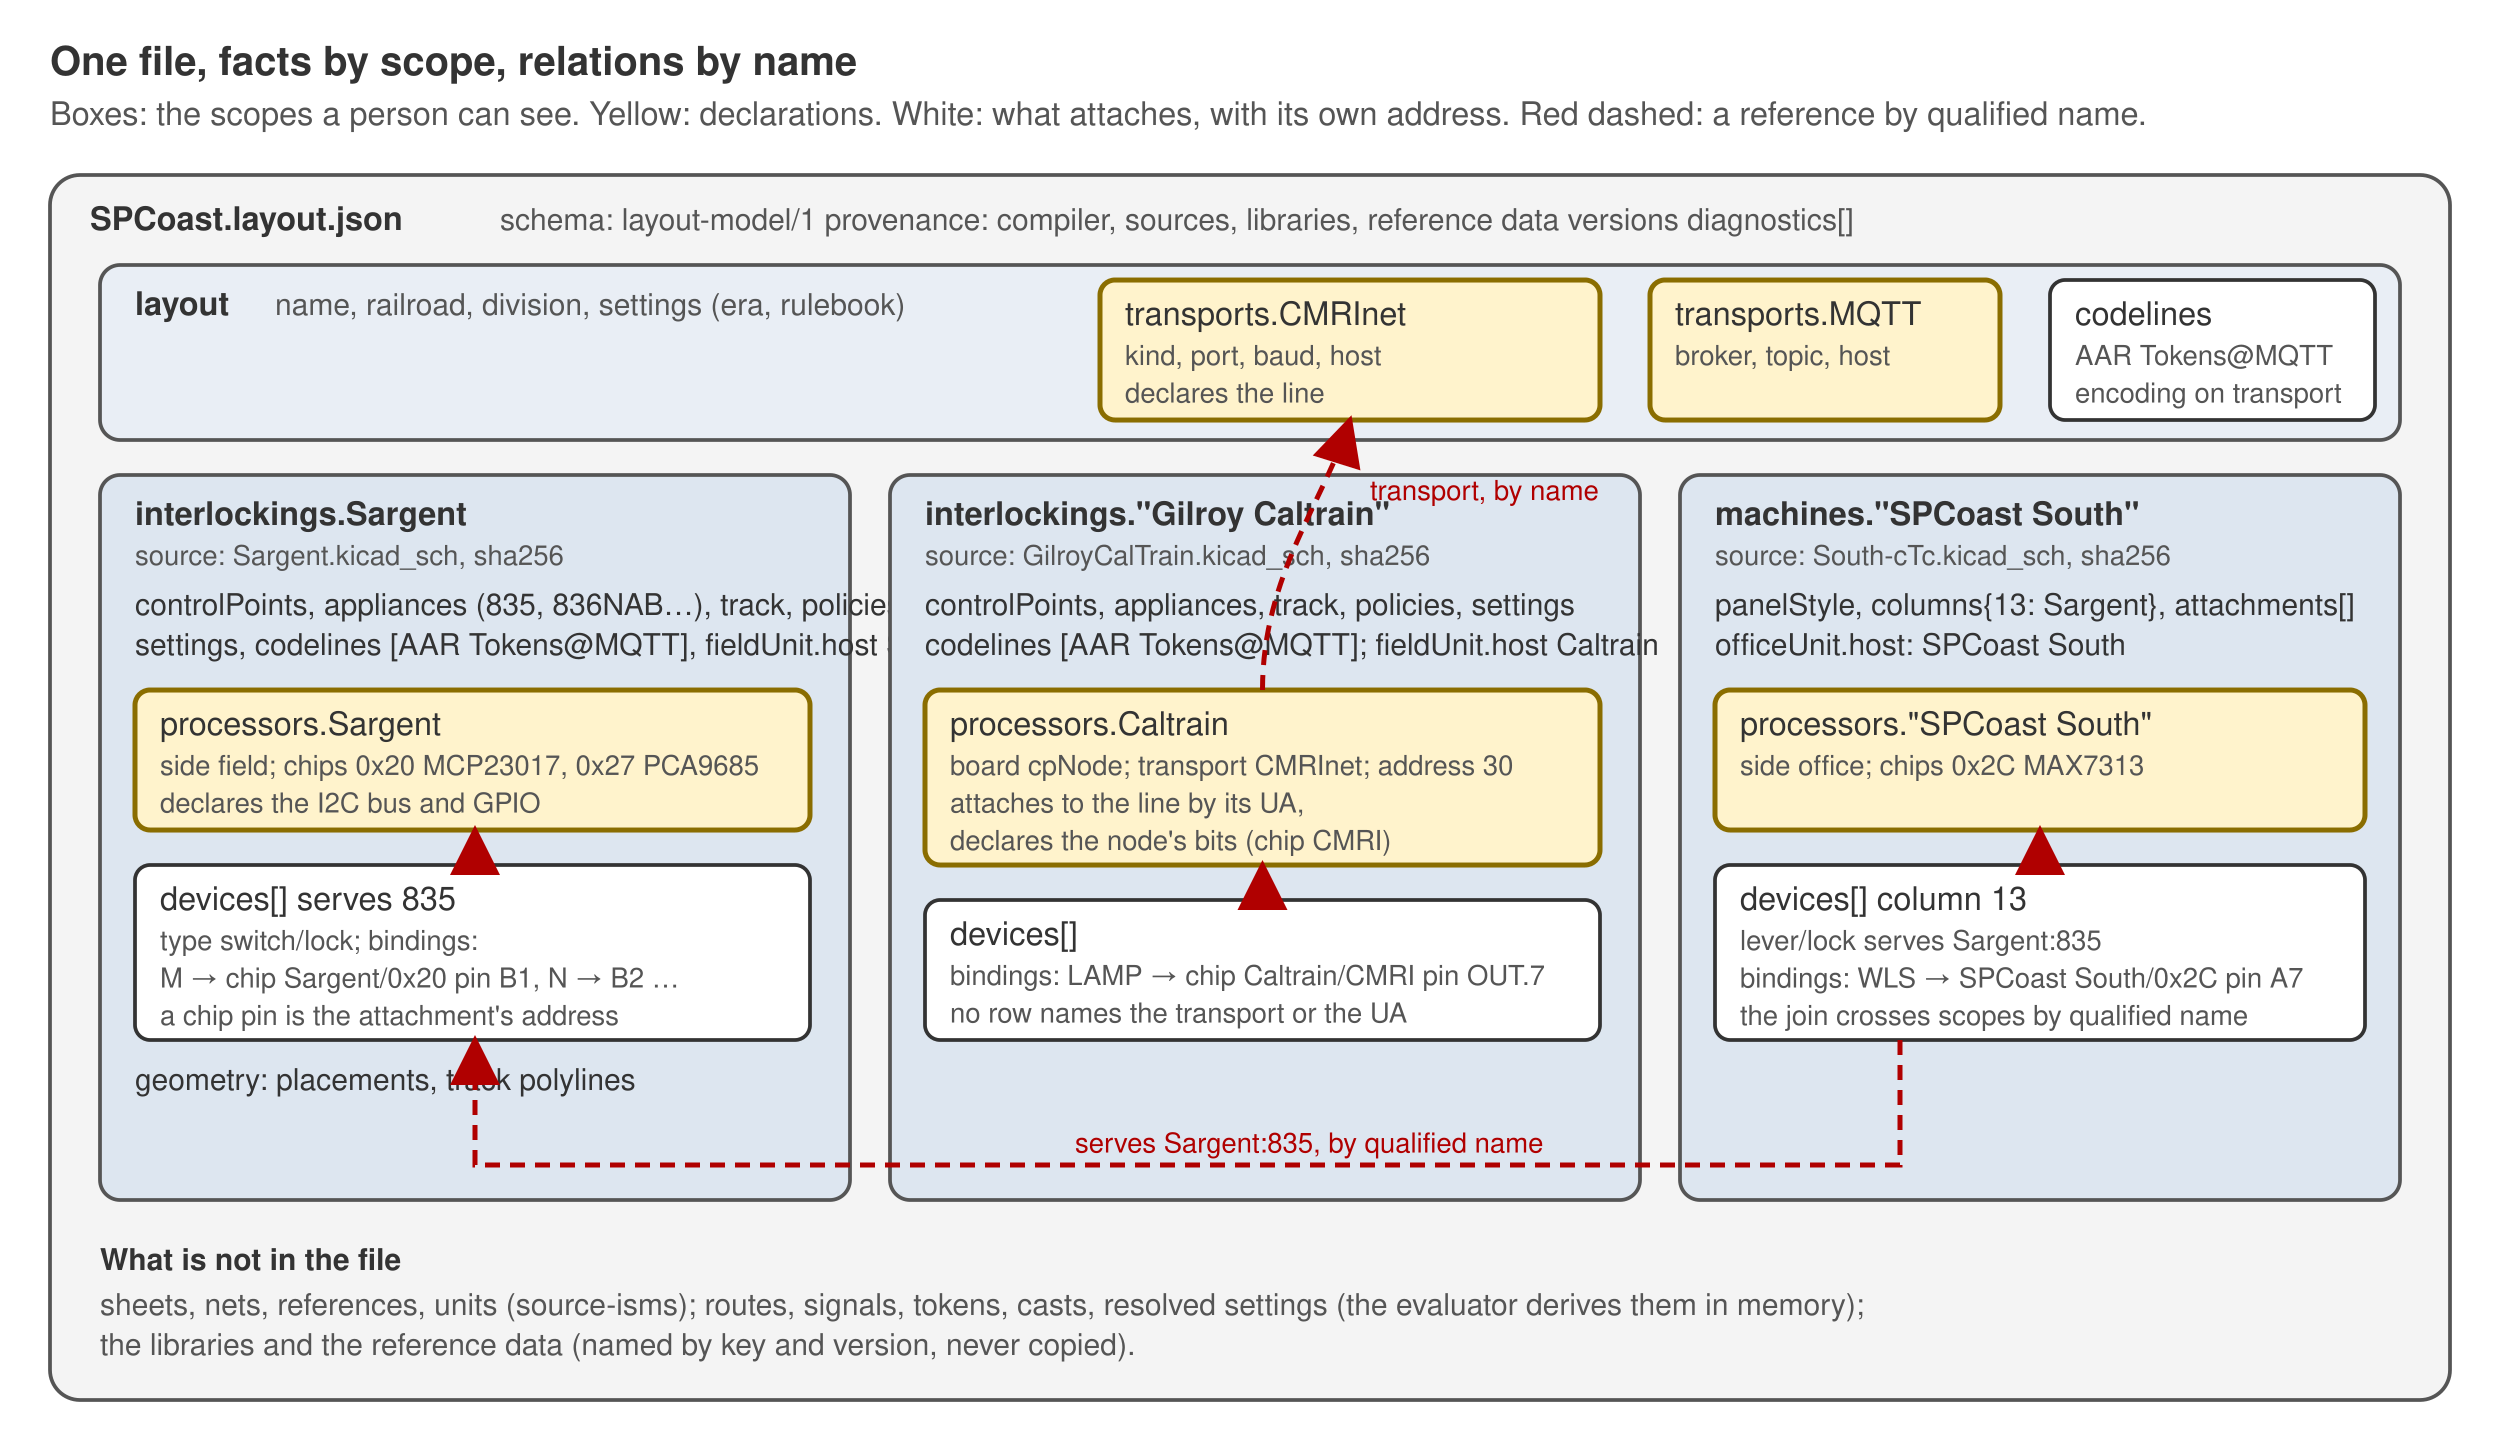
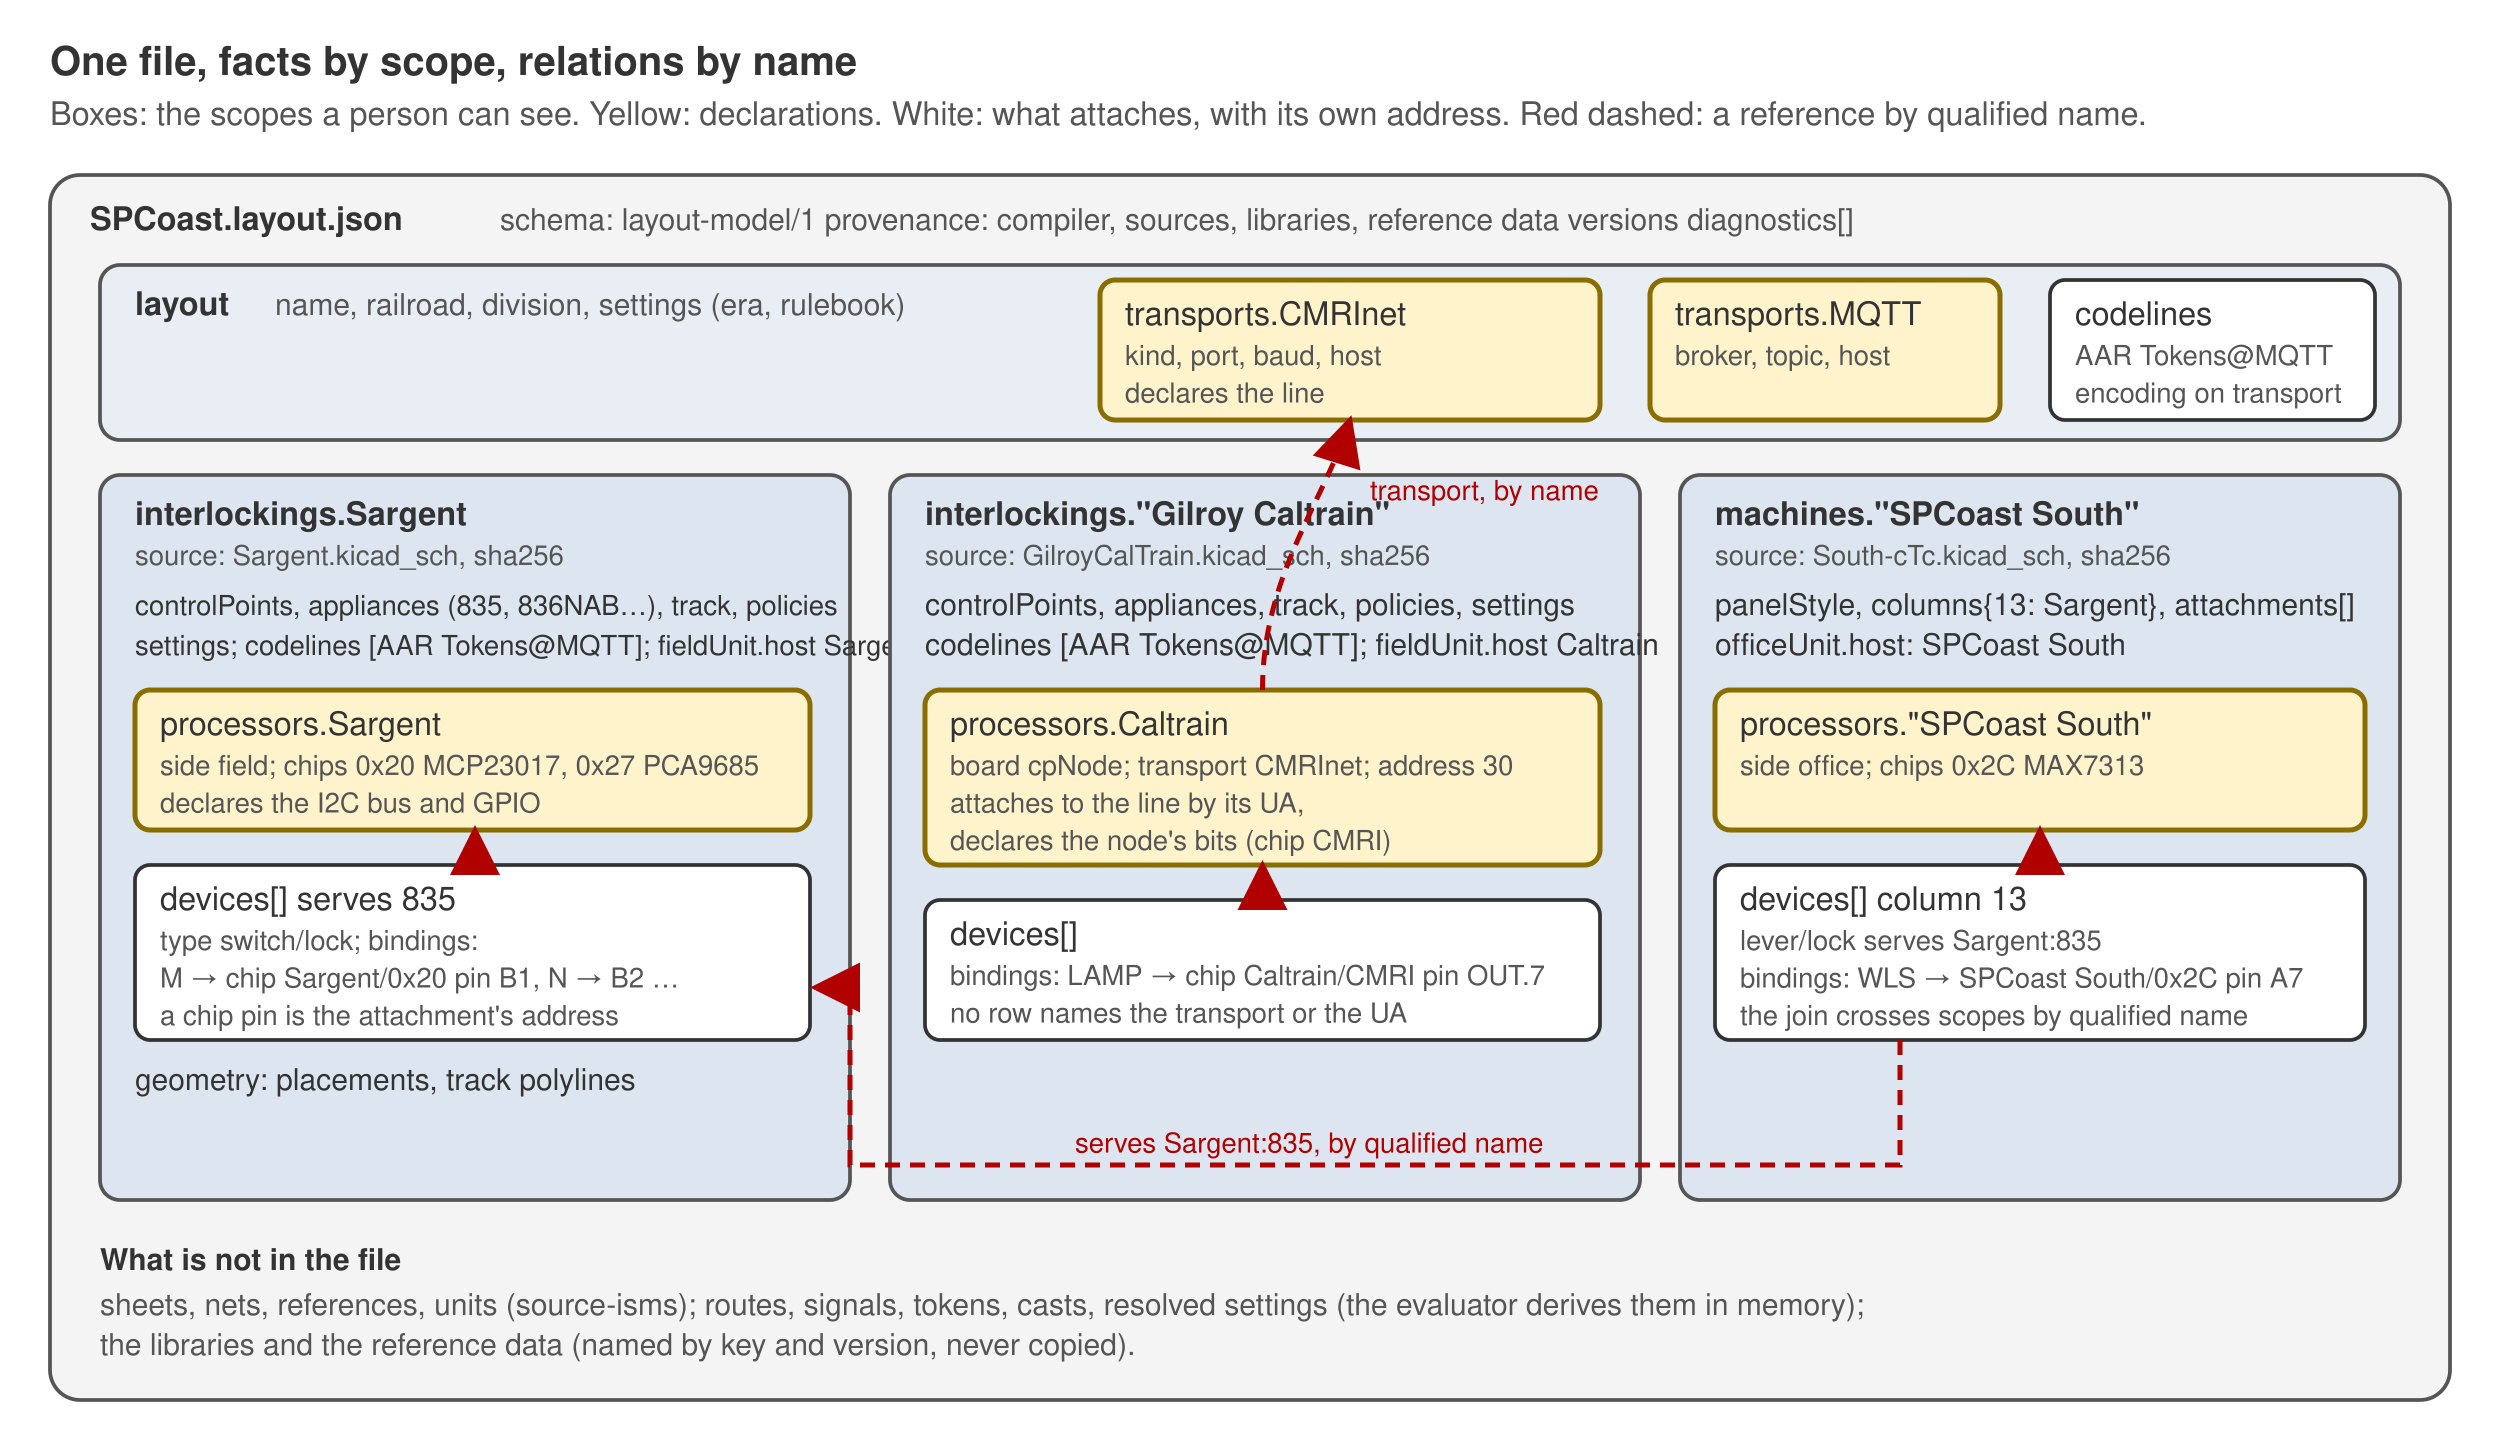
<svg xmlns="http://www.w3.org/2000/svg" viewBox="0 0 1000 580" font-family="Helvetica, Arial, sans-serif" font-size="13">
  <rect width="1000" height="580" fill="#ffffff" />
  <defs>
    <marker id="r" markerWidth="10" markerHeight="10" refX="9" refY="5" orient="auto">
      <path d="M0,0 L10,5 L0,10 z" fill="#b00000" />
    </marker>
  </defs>
  <text x="20" y="30" font-size="16" font-weight="bold" fill="#333">One file, facts by scope, relations by name</text>
  <text x="20" y="50" fill="#555">Boxes: the scopes a person can see. Yellow: declarations. White: what attaches, with its own address. Red dashed: a reference by qualified name.</text>
  <rect x="20" y="70" width="960" height="490" rx="12" fill="#f4f4f4" stroke="#555" stroke-width="1.5" />
  <text x="36" y="92" font-weight="bold" fill="#333">SPCoast.layout.json</text>
  <text x="200" y="92" fill="#555" font-size="12">schema: layout-model/1   provenance: compiler, sources, libraries, reference data versions   diagnostics[]</text>
  <rect x="40" y="106" width="920" height="70" rx="8" fill="#e9eef5" stroke="#555" stroke-width="1.5" />
  <text x="54" y="126" font-weight="bold" fill="#333">layout</text>
  <text x="110" y="126" fill="#555" font-size="12">name, railroad, division, settings (era, rulebook)</text>
  <rect x="440" y="112" width="200" height="56" rx="6" fill="#fff3cc" stroke="#8a6d00" stroke-width="2" />
  <text x="450" y="130" fill="#333">transports.CMRInet</text>
  <text x="450" y="146" fill="#555" font-size="11">kind, port, baud, host</text>
  <text x="450" y="161" fill="#555" font-size="11">declares the line</text>
  <rect x="660" y="112" width="140" height="56" rx="6" fill="#fff3cc" stroke="#8a6d00" stroke-width="2" />
  <text x="670" y="130" fill="#333">transports.MQTT</text>
  <text x="670" y="146" fill="#555" font-size="11">broker, topic, host</text>
  <rect x="820" y="112" width="130" height="56" rx="6" fill="#ffffff" stroke="#333" stroke-width="1.5" />
  <text x="830" y="130" fill="#333">codelines</text>
  <text x="830" y="146" fill="#555" font-size="11">AAR Tokens@MQTT</text>
  <text x="830" y="161" fill="#555" font-size="11">encoding on transport</text>
  <rect x="40" y="190" width="300" height="290" rx="8" fill="#dde6f0" stroke="#555" stroke-width="1.5" />
  <text x="54" y="210" font-weight="bold" fill="#333">interlockings.Sargent</text>
  <text x="54" y="226" fill="#555" font-size="11">source: Sargent.kicad_sch, sha256</text>
-   <text x="54" y="246" fill="#333" font-size="12">controlPoints, appliances (835, 836NAB…), track, policies,</text>
-   <text x="54" y="262" fill="#333" font-size="12">settings, codelines [AAR Tokens@MQTT], fieldUnit.host Sargent</text>
+   <text x="54" y="246" fill="#333" font-size="11">controlPoints, appliances (835, 836NAB…), track, policies</text>
+   <text x="54" y="262" fill="#333" font-size="11">settings; codelines [AAR Tokens@MQTT]; fieldUnit.host Sargent</text>
  <rect x="54" y="276" width="270" height="56" rx="6" fill="#fff3cc" stroke="#8a6d00" stroke-width="2" />
  <text x="64" y="294" fill="#333">processors.Sargent</text>
  <text x="64" y="310" fill="#555" font-size="11">side field; chips 0x20 MCP23017, 0x27 PCA9685</text>
  <text x="64" y="325" fill="#555" font-size="11">declares the I2C bus and GPIO</text>
  <rect x="54" y="346" width="270" height="70" rx="6" fill="#ffffff" stroke="#333" stroke-width="1.5" />
  <text x="64" y="364" fill="#333">devices[]  serves 835</text>
  <text x="64" y="380" fill="#555" font-size="11">type switch/lock; bindings:</text>
  <text x="64" y="395" fill="#555" font-size="11">M → chip Sargent/0x20 pin B1, N → B2 …</text>
  <text x="64" y="410" fill="#555" font-size="11">a chip pin is the attachment's address</text>
  <text x="54" y="436" fill="#333" font-size="12">geometry: placements, track polylines</text>
  <path d="M 190 346 L 190 332" fill="none" stroke="#b00000" stroke-width="2" stroke-dasharray="6 4" marker-end="url(#r)" />
  <rect x="356" y="190" width="300" height="290" rx="8" fill="#dde6f0" stroke="#555" stroke-width="1.5" />
  <text x="370" y="210" font-weight="bold" fill="#333">interlockings."Gilroy Caltrain"</text>
  <text x="370" y="226" fill="#555" font-size="11">source: GilroyCalTrain.kicad_sch, sha256</text>
  <text x="370" y="246" fill="#333" font-size="12">controlPoints, appliances, track, policies, settings</text>
  <text x="370" y="262" fill="#333" font-size="12">codelines [AAR Tokens@MQTT]; fieldUnit.host Caltrain</text>
  <rect x="370" y="276" width="270" height="70" rx="6" fill="#fff3cc" stroke="#8a6d00" stroke-width="2" />
  <text x="380" y="294" fill="#333">processors.Caltrain</text>
  <text x="380" y="310" fill="#555" font-size="11">board cpNode; transport CMRInet; address 30</text>
  <text x="380" y="325" fill="#555" font-size="11">attaches to the line by its UA,</text>
  <text x="380" y="340" fill="#555" font-size="11">declares the node's bits (chip CMRI)</text>
  <rect x="370" y="360" width="270" height="56" rx="6" fill="#ffffff" stroke="#333" stroke-width="1.5" />
  <text x="380" y="378" fill="#333">devices[]</text>
  <text x="380" y="394" fill="#555" font-size="11">bindings: LAMP → chip Caltrain/CMRI pin OUT.7</text>
  <text x="380" y="409" fill="#555" font-size="11">no row names the transport or the UA</text>
  <path d="M 505 276 C 505 230, 530 200, 540 168" fill="none" stroke="#b00000" stroke-width="2" stroke-dasharray="6 4" marker-end="url(#r)" />
  <text x="548" y="200" fill="#b00000" font-size="11">transport, by name</text>
  <path d="M 505 360 L 505 346" fill="none" stroke="#b00000" stroke-width="2" stroke-dasharray="6 4" marker-end="url(#r)" />
  <rect x="672" y="190" width="288" height="290" rx="8" fill="#dde6f0" stroke="#555" stroke-width="1.5" />
  <text x="686" y="210" font-weight="bold" fill="#333">machines."SPCoast South"</text>
  <text x="686" y="226" fill="#555" font-size="11">source: South-cTc.kicad_sch, sha256</text>
  <text x="686" y="246" fill="#333" font-size="12">panelStyle, columns{13: Sargent}, attachments[]</text>
  <text x="686" y="262" fill="#333" font-size="12">officeUnit.host: SPCoast South</text>
  <rect x="686" y="276" width="260" height="56" rx="6" fill="#fff3cc" stroke="#8a6d00" stroke-width="2" />
  <text x="696" y="294" fill="#333">processors."SPCoast South"</text>
  <text x="696" y="310" fill="#555" font-size="11">side office; chips 0x2C MAX7313</text>
  <rect x="686" y="346" width="260" height="70" rx="6" fill="#ffffff" stroke="#333" stroke-width="1.5" />
  <text x="696" y="364" fill="#333">devices[]  column 13</text>
  <text x="696" y="380" fill="#555" font-size="11">lever/lock serves Sargent:835</text>
  <text x="696" y="395" fill="#555" font-size="11">bindings: WLS → SPCoast South/0x2C pin A7</text>
  <text x="696" y="410" fill="#555" font-size="11">the join crosses scopes by qualified name</text>
-   <path d="M 760 416 L 760 466 L 190 466 L 190 416" fill="none" stroke="#b00000" stroke-width="2" stroke-dasharray="6 4" marker-end="url(#r)" />
+   <path d="M 760 416 L 760 466 L 340 466 L 340 395 L 326 395" fill="none" stroke="#b00000" stroke-width="2" stroke-dasharray="6 4" marker-end="url(#r)" />
  <text x="430" y="461" fill="#b00000" font-size="11">serves Sargent:835, by qualified name</text>
  <path d="M 816 346 L 816 332" fill="none" stroke="#b00000" stroke-width="2" stroke-dasharray="6 4" marker-end="url(#r)" />
  <text x="40" y="508" fill="#333" font-size="12" font-weight="bold">What is not in the file</text>
  <text x="40" y="526" fill="#555" font-size="12">sheets, nets, references, units (source-isms); routes, signals, tokens, casts, resolved settings (the evaluator derives them in memory);</text>
  <text x="40" y="542" fill="#555" font-size="12">the libraries and the reference data (named by key and version, never copied).</text>
</svg>
